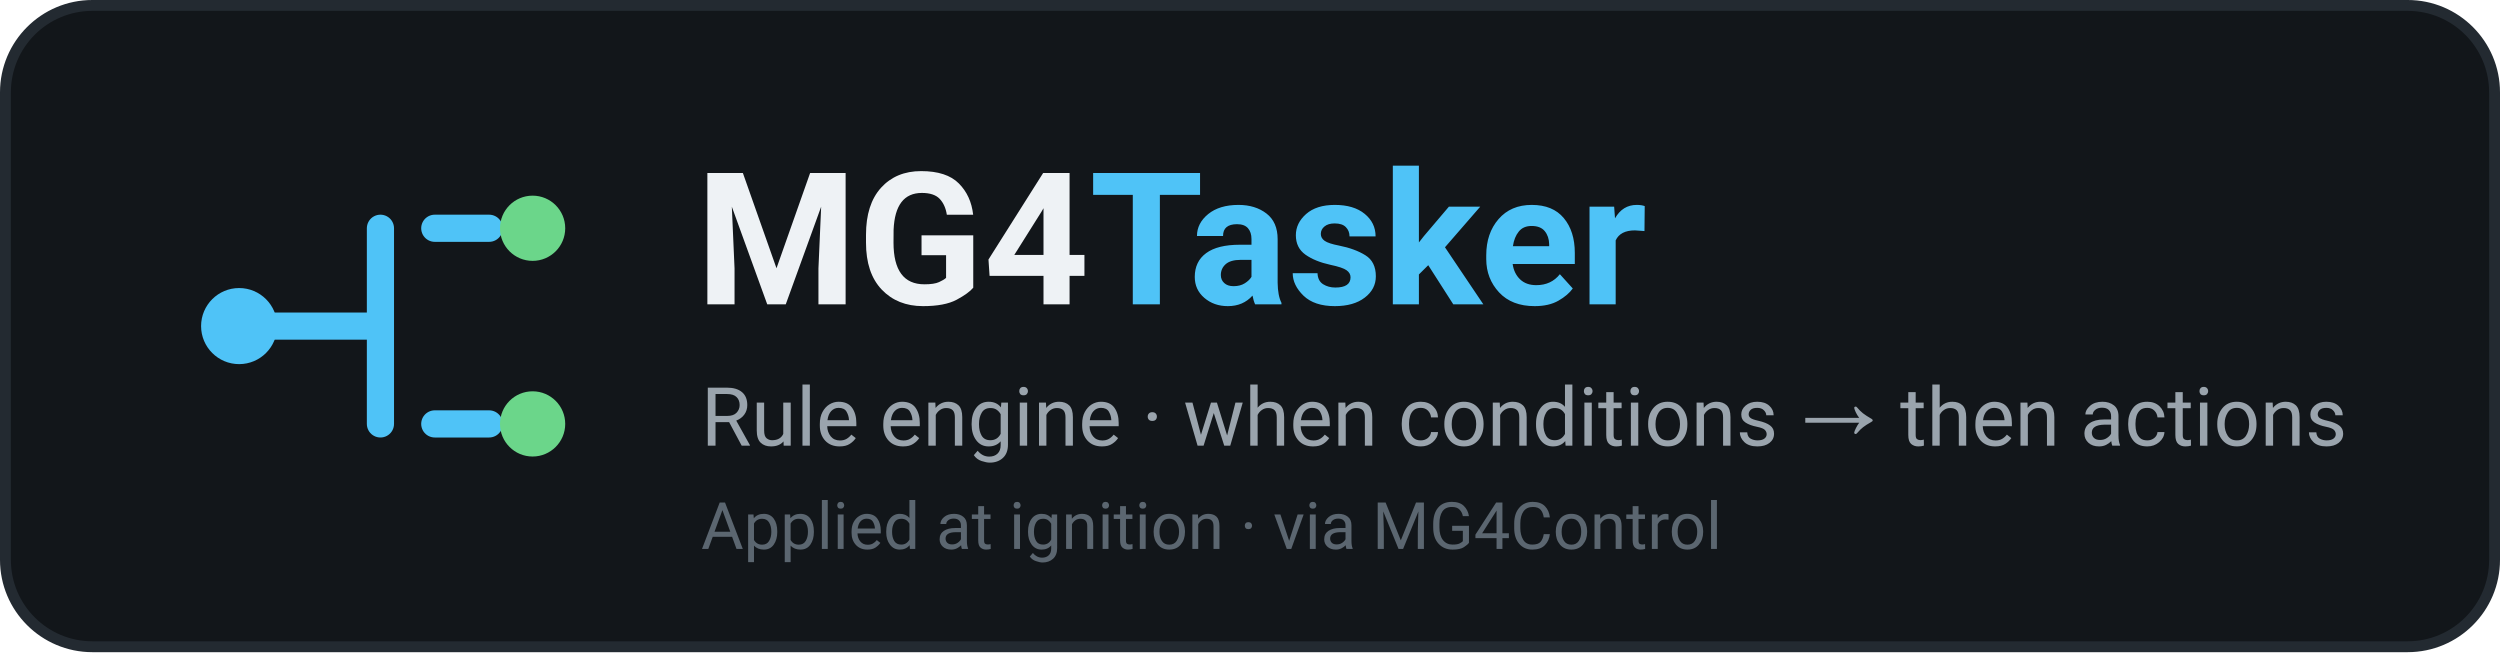
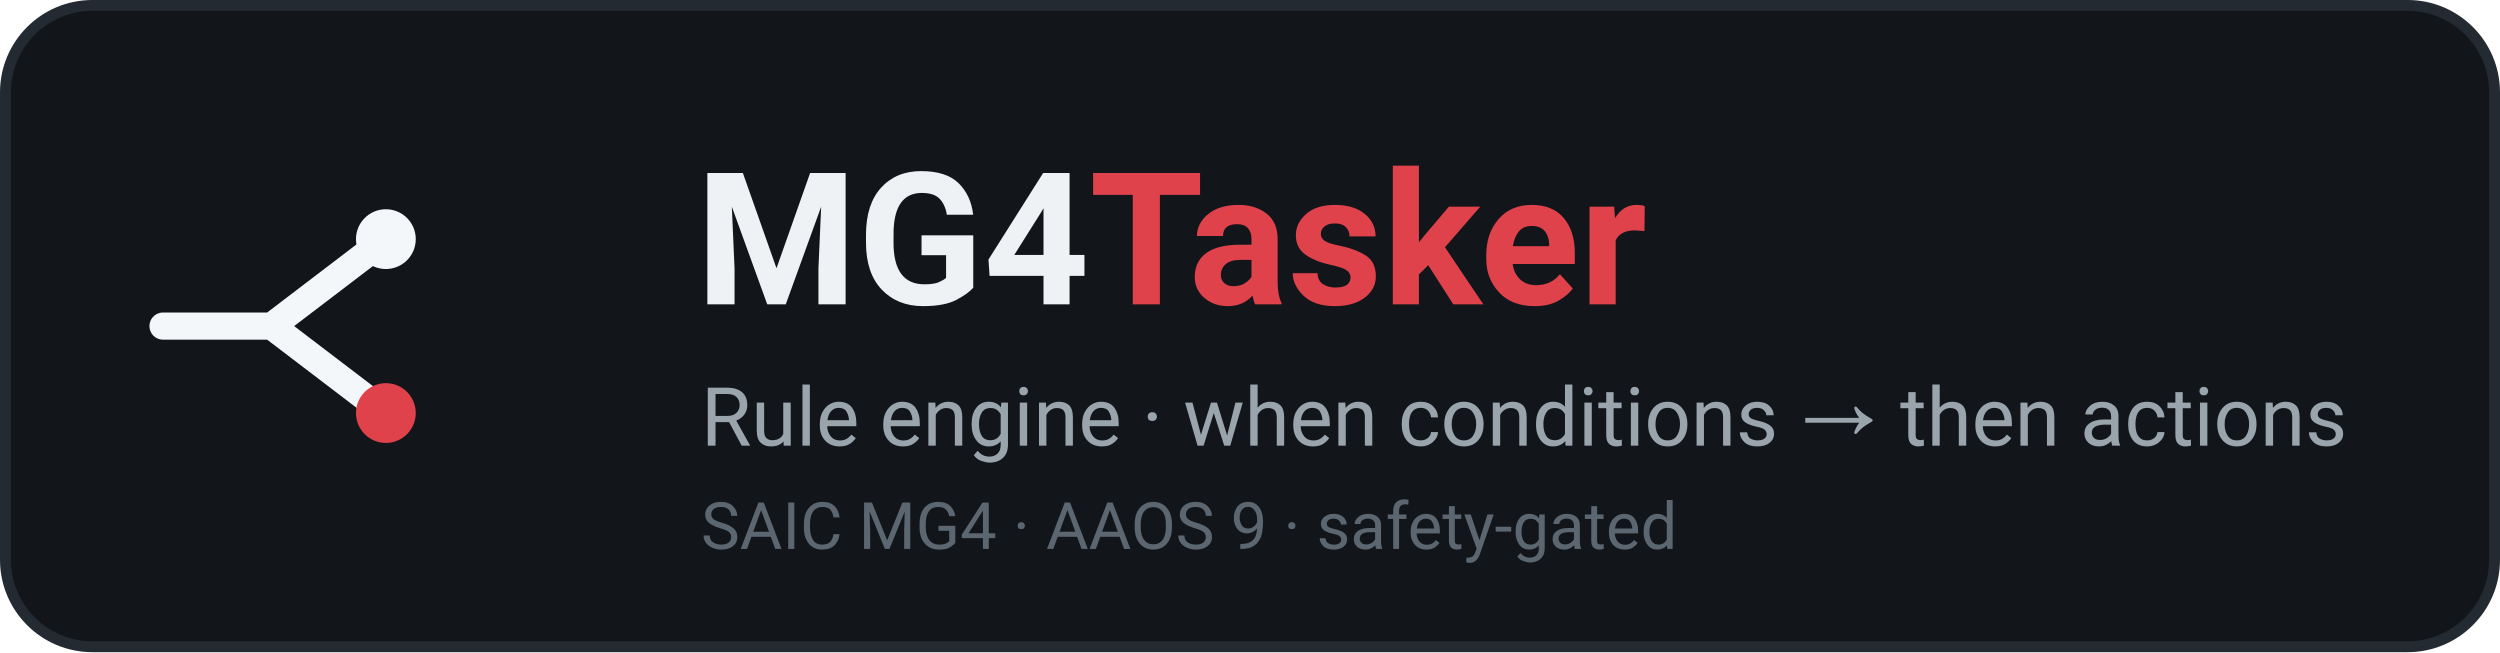
<svg xmlns="http://www.w3.org/2000/svg" width="460" height="120" viewBox="0 0 460 120" role="img" aria-label="MG4Tasker">
  <rect x="1" y="1" width="458" height="118" rx="16" fill="#12161a" stroke="#232a31" stroke-width="2" />
-   <g transform="translate(30,26)" fill="none" stroke="#4FC3F7" stroke-width="5" stroke-linecap="round" stroke-linejoin="round">
-     <path d="M14 34 H40 M40 34 V16 M40 34 V52" />
-     <path d="M60 16 H50 M60 52 H50" />
+   <g transform="translate(30,26)" fill="none" stroke="#F4F7FA" stroke-width="5" stroke-linecap="round" stroke-linejoin="round">
+     <path d="M0 34 H20 M20 34 L41 18 M20 34 L41 50" />
  </g>
-   <circle cx="44" cy="60" r="7" fill="#4FC3F7" />
-   <circle cx="98" cy="42" r="6" fill="#6bd68a" />
-   <circle cx="98" cy="78" r="6" fill="#6bd68a" />
-   <text x="128" y="56" font-family="'Segoe UI',Roboto,Helvetica,Arial,sans-serif" font-size="34" font-weight="700" fill="#eef2f5">MG4<tspan fill="#4FC3F7">Tasker</tspan>
+   <circle cx="71" cy="44" r="5.5" fill="#F4F7FA" />
+   <circle cx="71" cy="76" r="5.5" fill="#E0424C" />
+   <text x="128" y="56" font-family="'Segoe UI',Roboto,Helvetica,Arial,sans-serif" font-size="34" font-weight="700" fill="#eef2f5">MG4<tspan fill="#E0424C">Tasker</tspan>
  </text>
  <text x="129" y="82" font-family="'Segoe UI',Roboto,Helvetica,Arial,sans-serif" font-size="15" fill="#9aa4ad">Rule engine · when conditions → then actions</text>
-   <text x="129" y="101" font-family="'Segoe UI',Roboto,Helvetica,Arial,sans-serif" font-size="12" fill="#5b6670">Applied at ignition · via MG4Control</text>
+   <text x="129" y="101" font-family="'Segoe UI',Roboto,Helvetica,Arial,sans-serif" font-size="12" fill="#5b6670">SAIC MG4 · AAOS 9 · safety-gated</text>
</svg>
